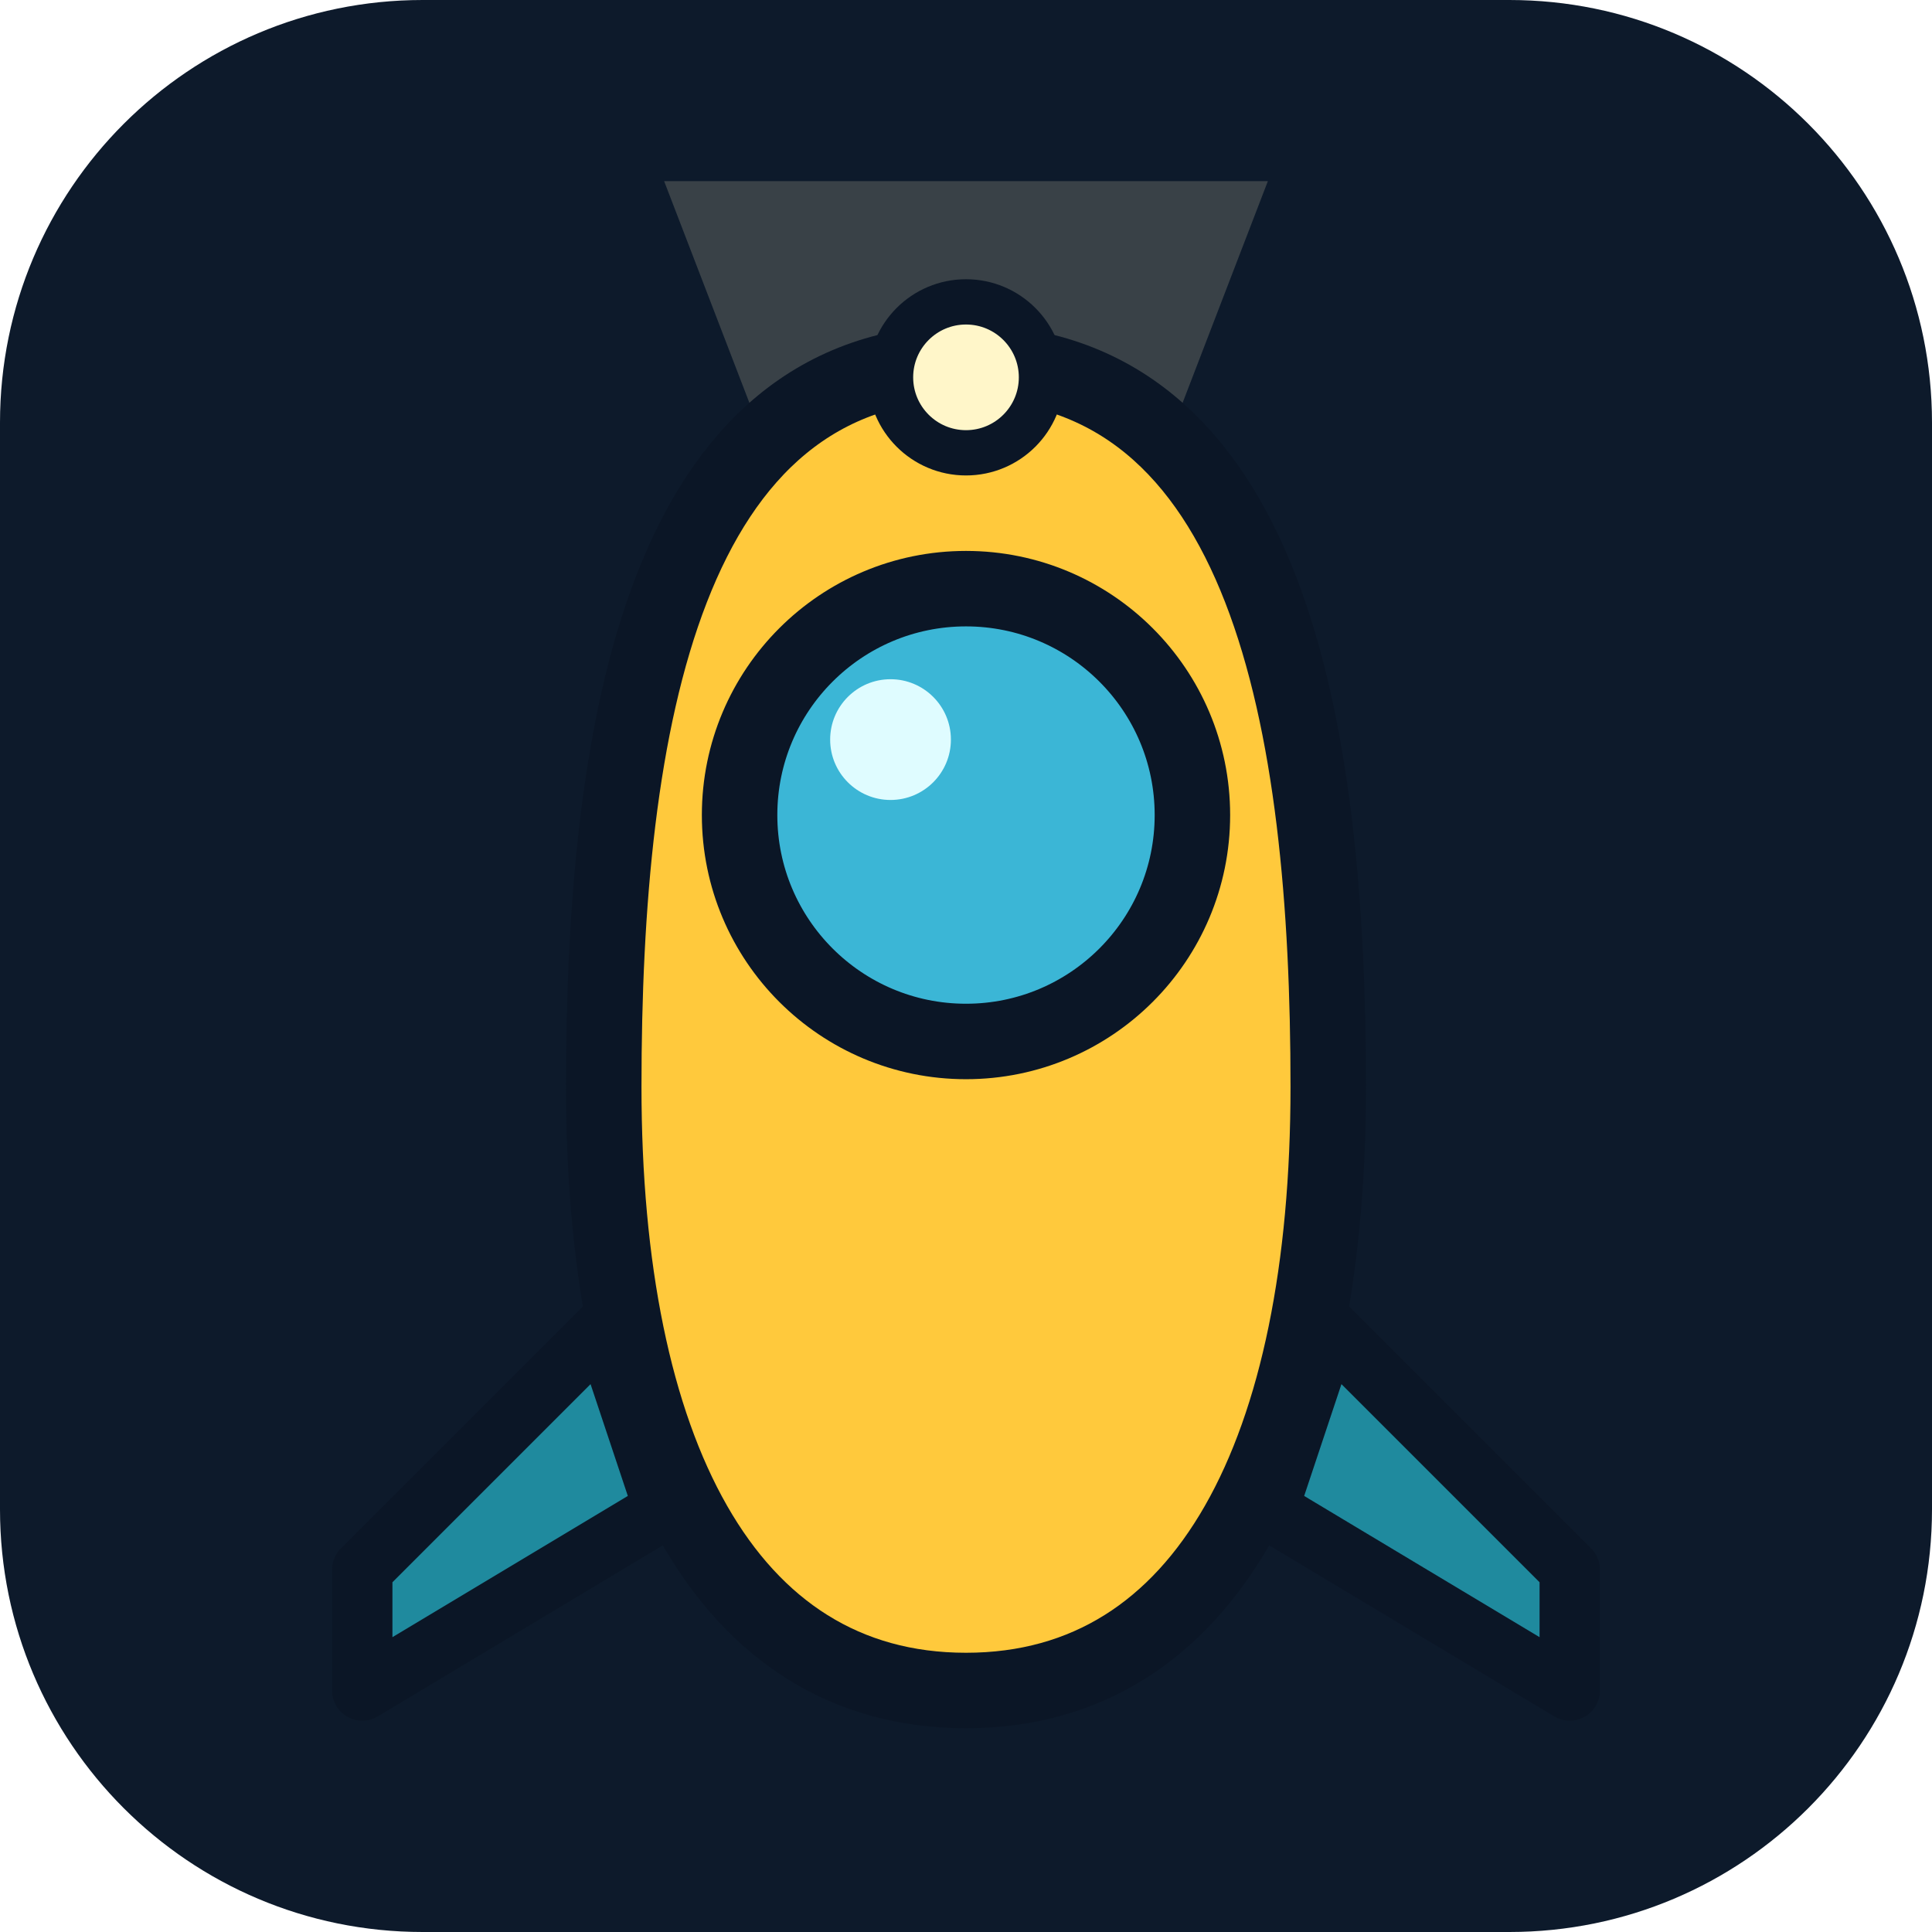
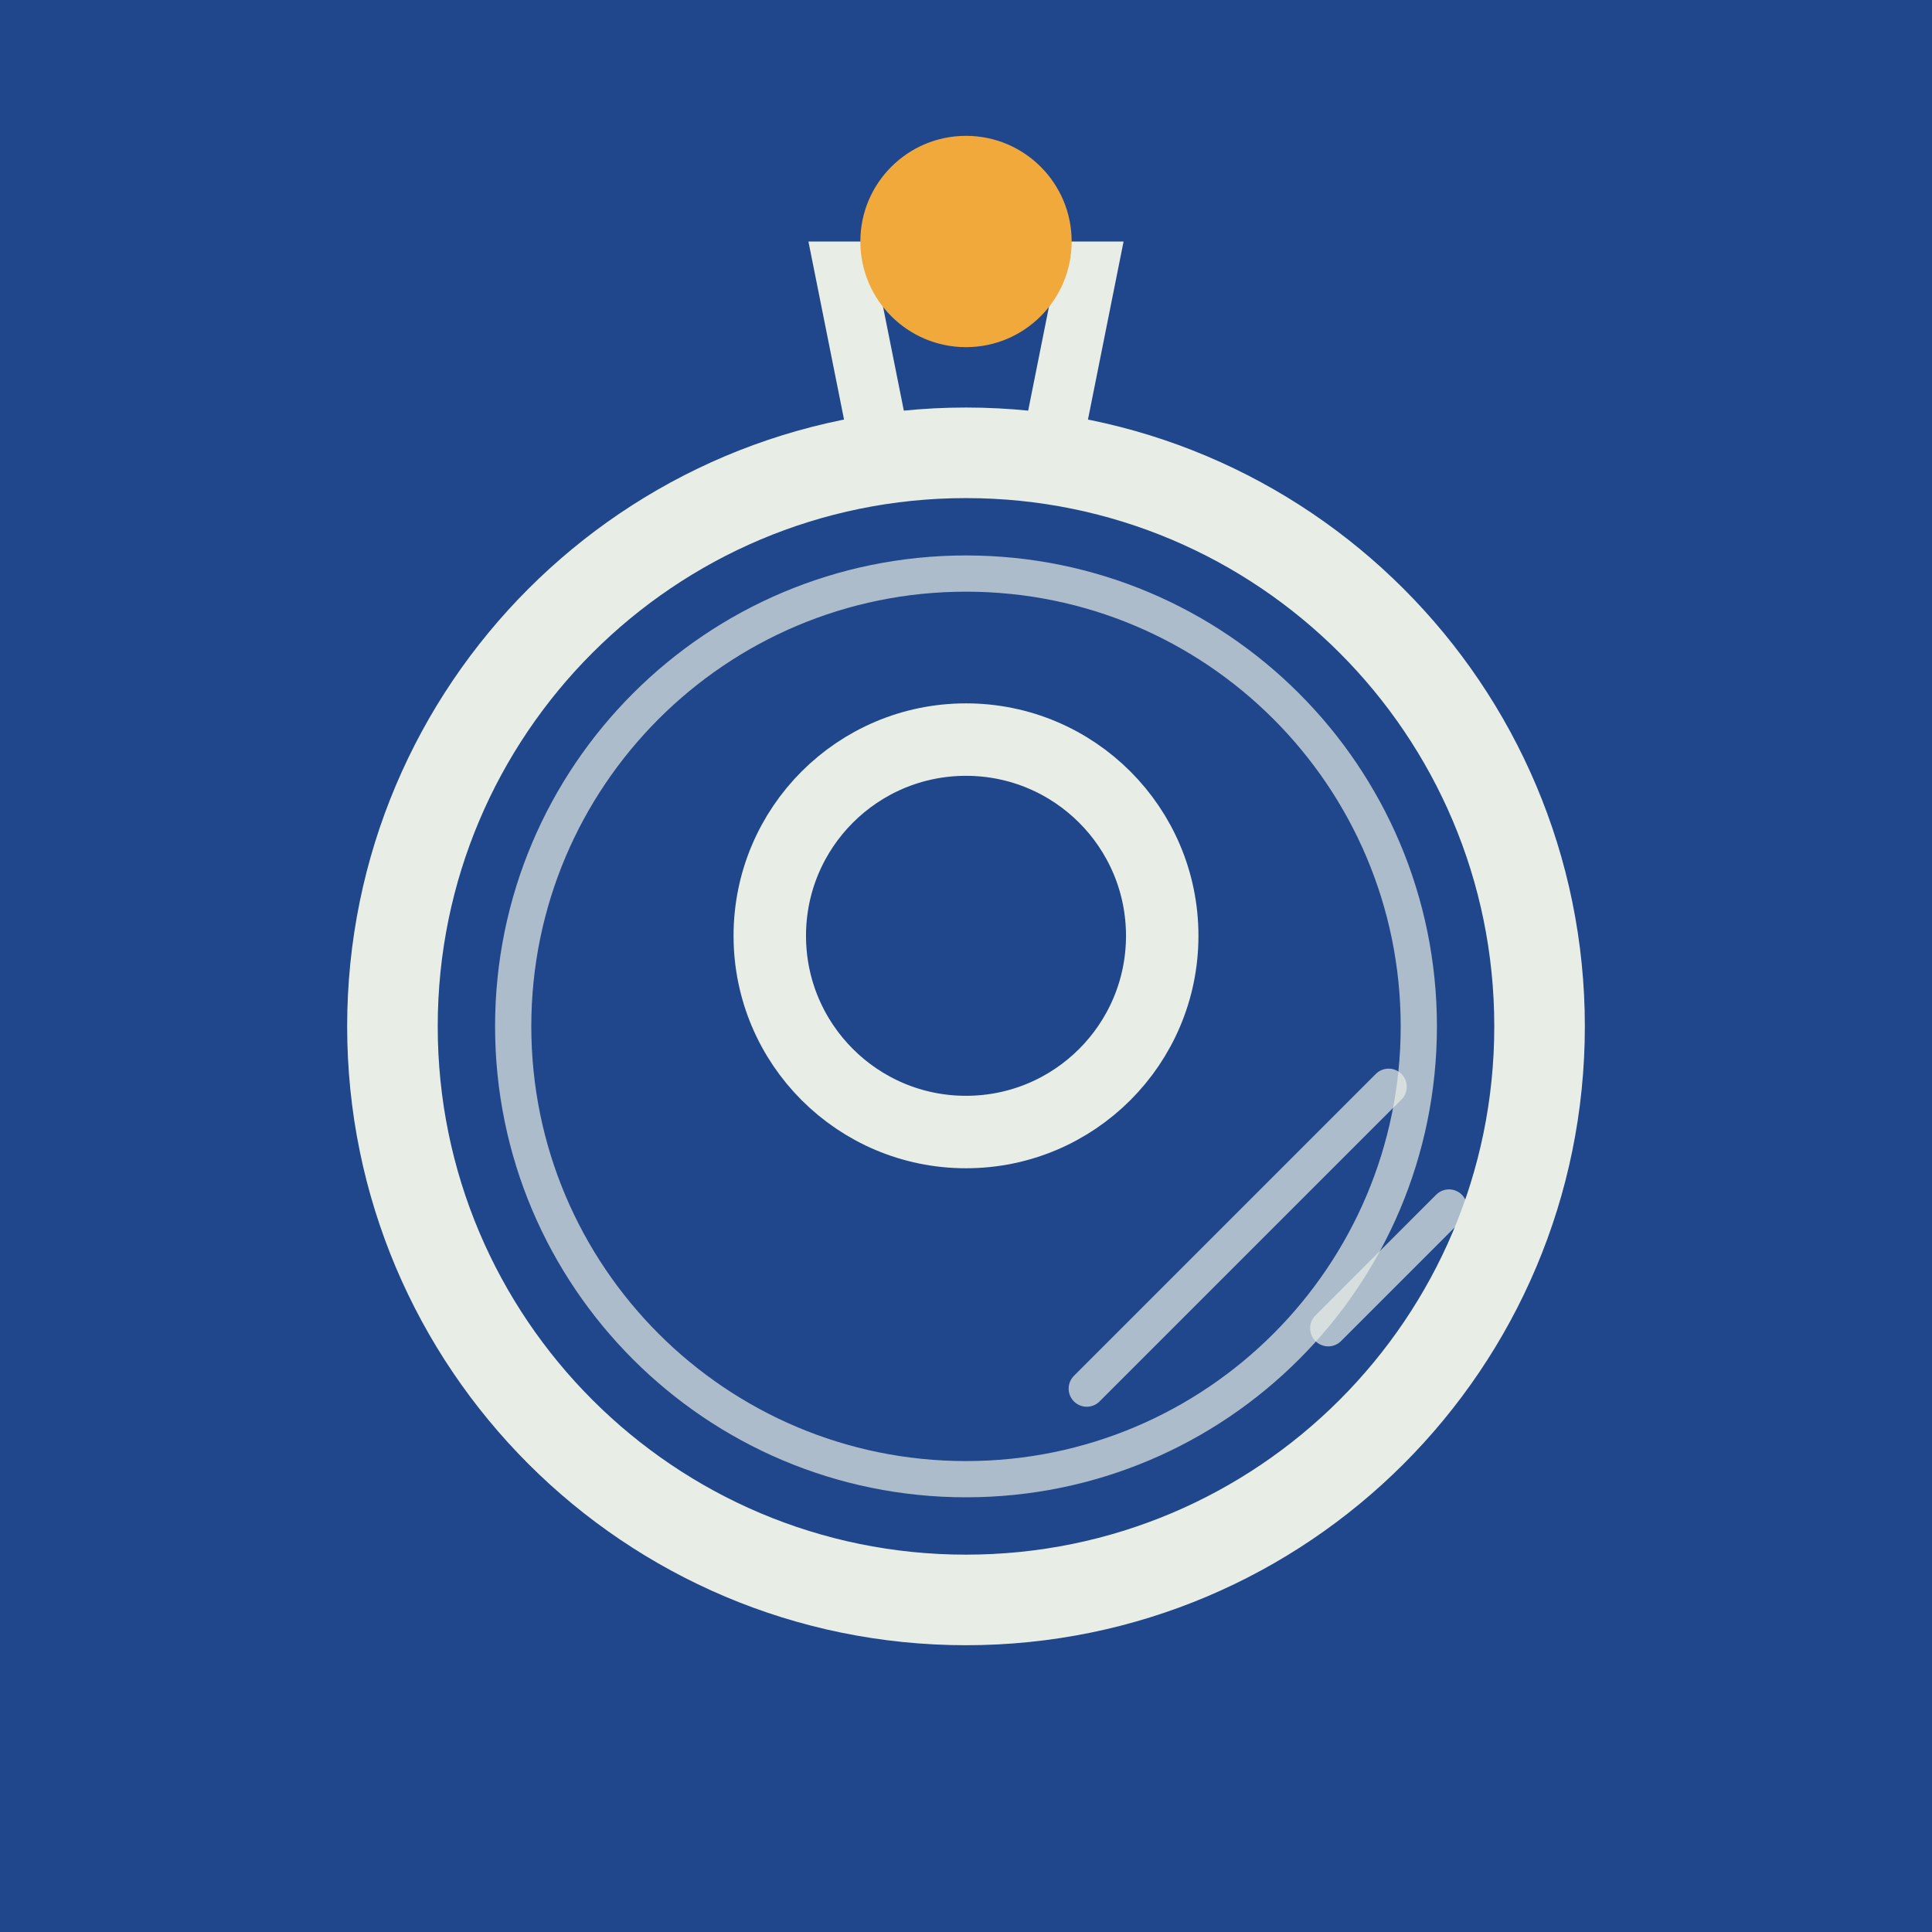
<svg xmlns="http://www.w3.org/2000/svg" viewBox="0 0 64 64">
-   <rect width="64" height="64" rx="14" fill="#0d1a2b" />
-   <path d="M22 6l10 26 10-26z" fill="#fff6c9" opacity="0.18" />
-   <path d="M20 44l-8 8v4l10-6zM44 44l8 8v4l-10-6z" fill="#1f8a9e" stroke="#0b1626" stroke-width="2" stroke-linejoin="round" />
-   <path d="M32 12c10 0 12 12 12 24s-4 20-12 20-12-8-12-20 2-24 12-24z" fill="#ffc93c" stroke="#0b1626" stroke-width="2.5" />
-   <circle cx="32" cy="27" r="7.5" fill="#3bb6d6" stroke="#0b1626" stroke-width="2.5" />
-   <circle cx="29.5" cy="24.5" r="2" fill="#dffcff" />
-   <circle cx="32" cy="12.5" r="2.5" fill="#fff6c9" stroke="#0b1626" stroke-width="1.5" />
+   <rect width="64" height="64" fill="#20478c" />
+   <g fill="none" stroke="#e8eee6" stroke-linecap="round">
+     <circle cx="32" cy="34" r="19" stroke-width="3" />
+     <circle cx="32" cy="34" r="15" stroke-width="1.2" opacity=".7" />
+     <circle cx="32" cy="31" r="6.5" stroke-width="2.4" />
+     <path d="M40 42l6-6M36 46l10-10M44 44l4-4" stroke-width="1.2" opacity=".7" />
+     <path d="M29 14l-1-5h8l-1 5" stroke-width="2" />
+   </g>
+   <circle cx="32" cy="8" r="3.5" fill="#f2a93b" />
</svg>
